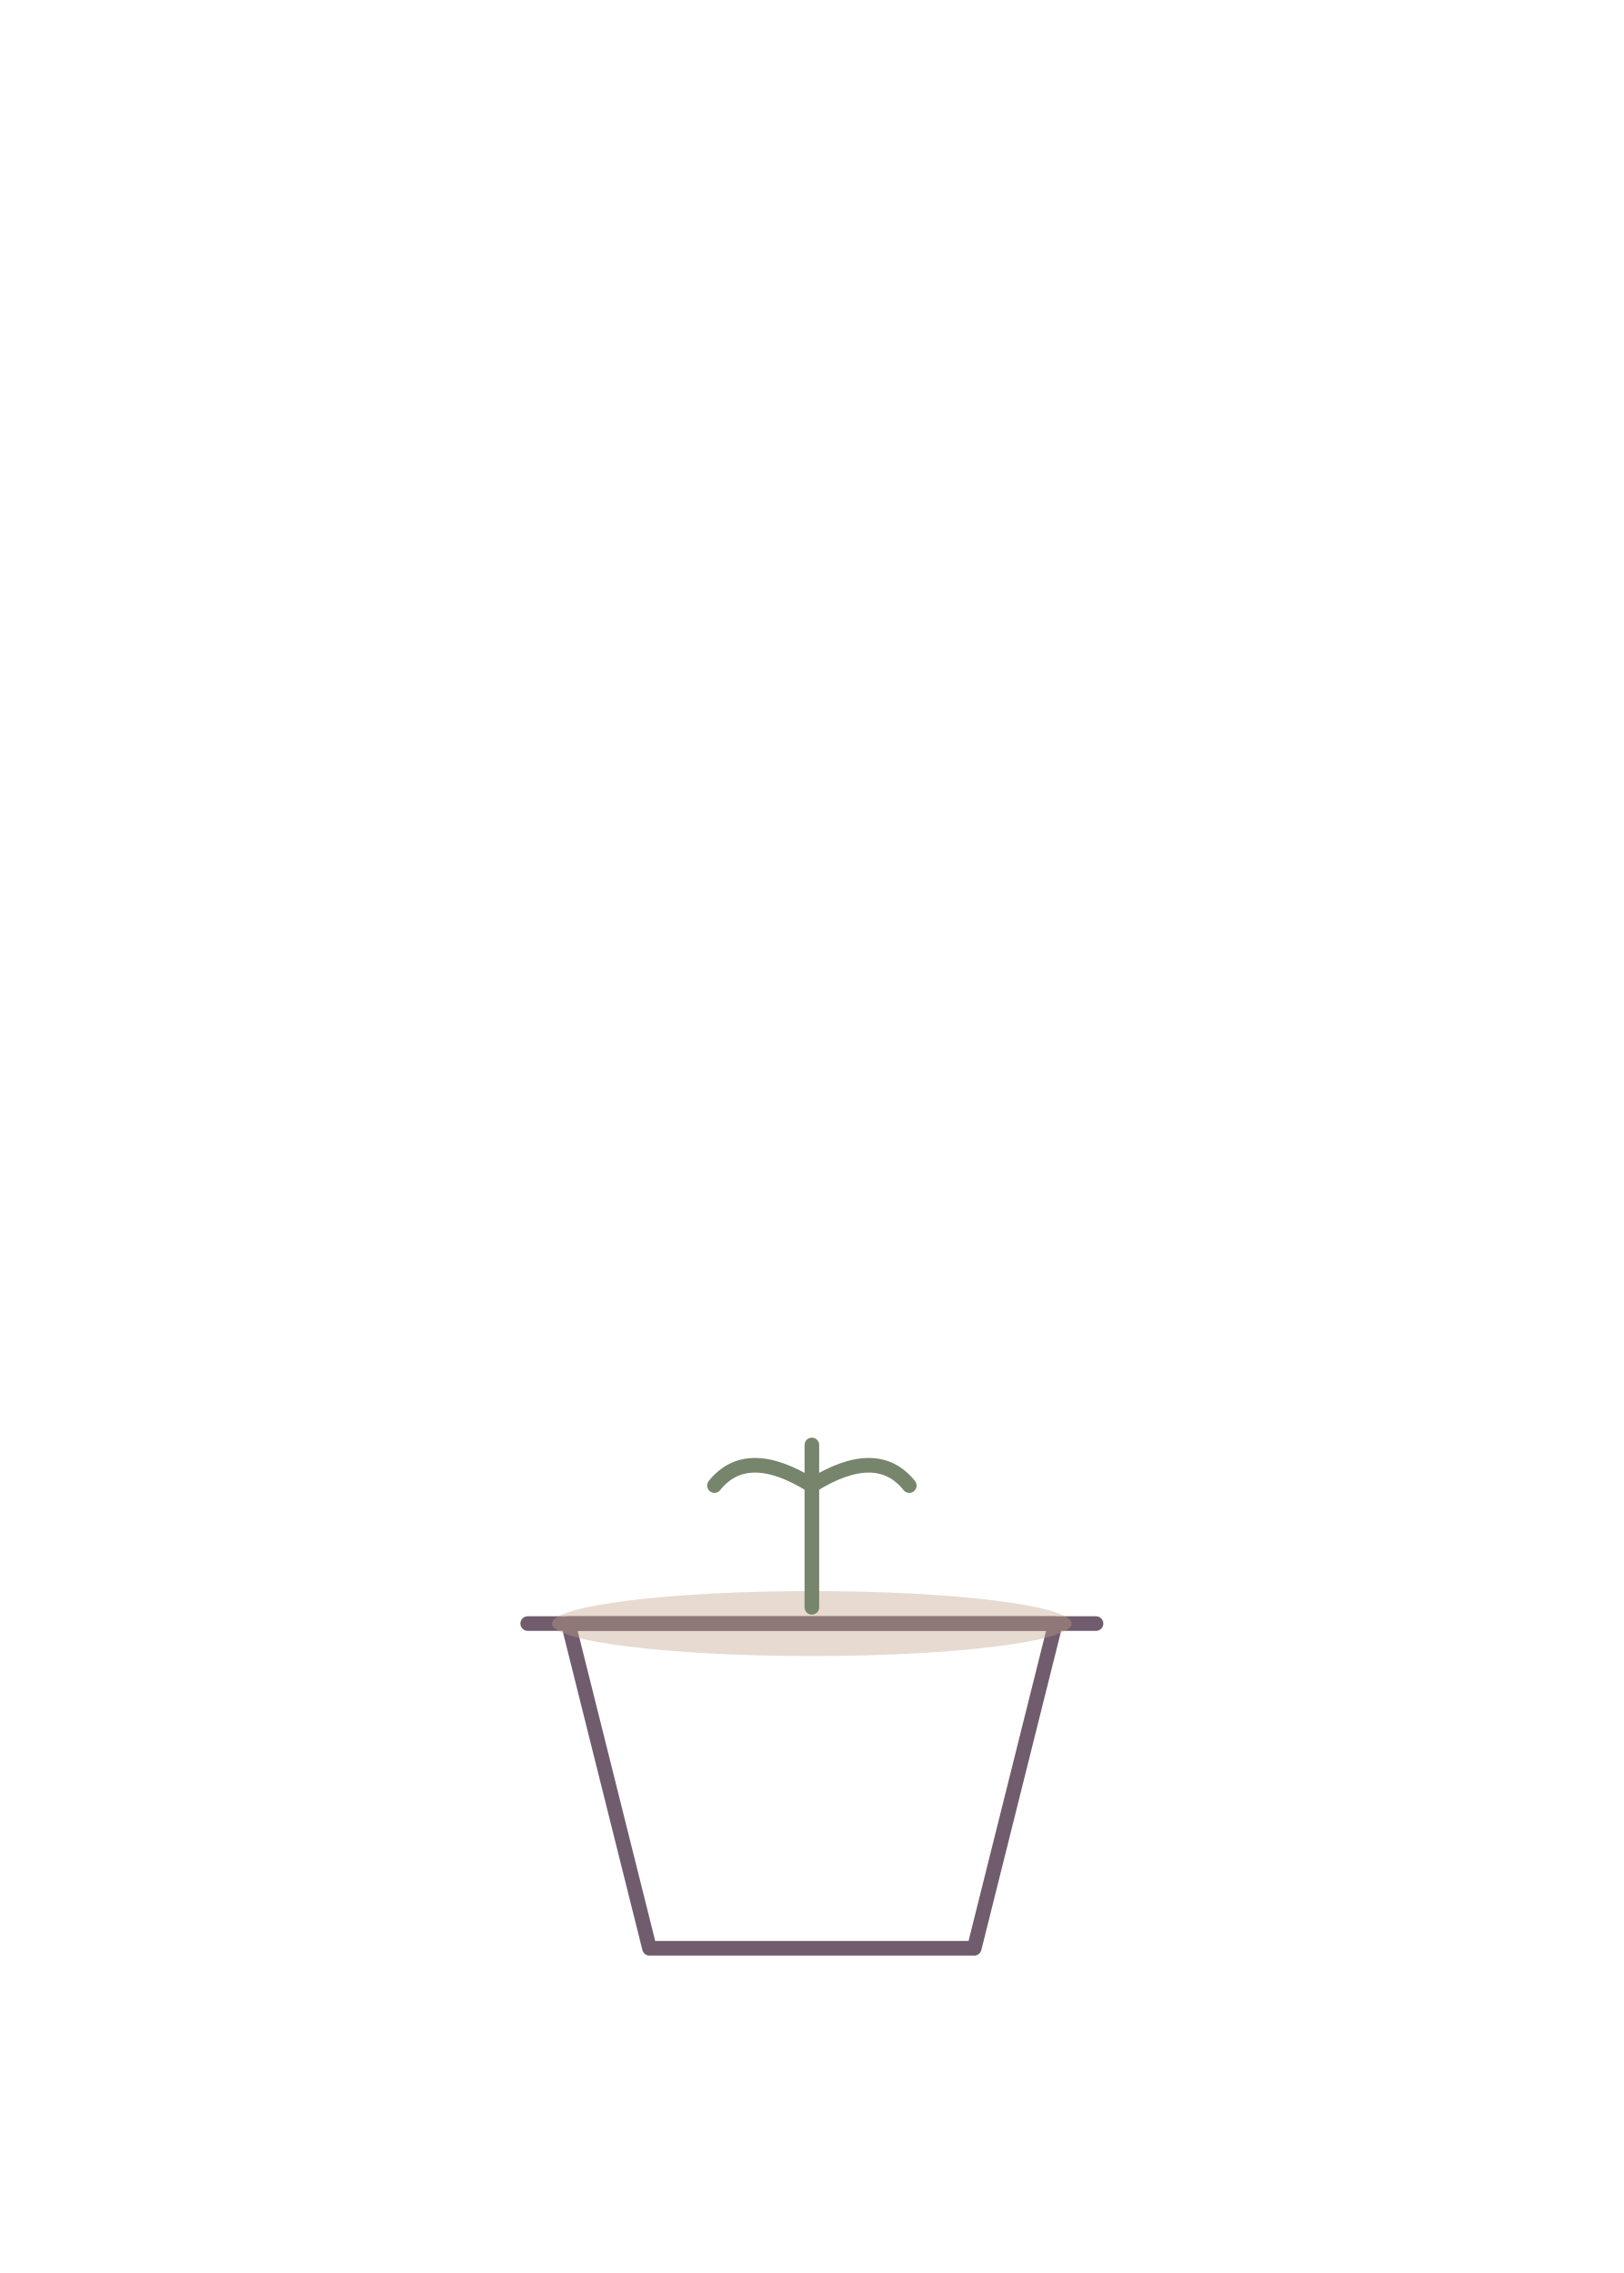
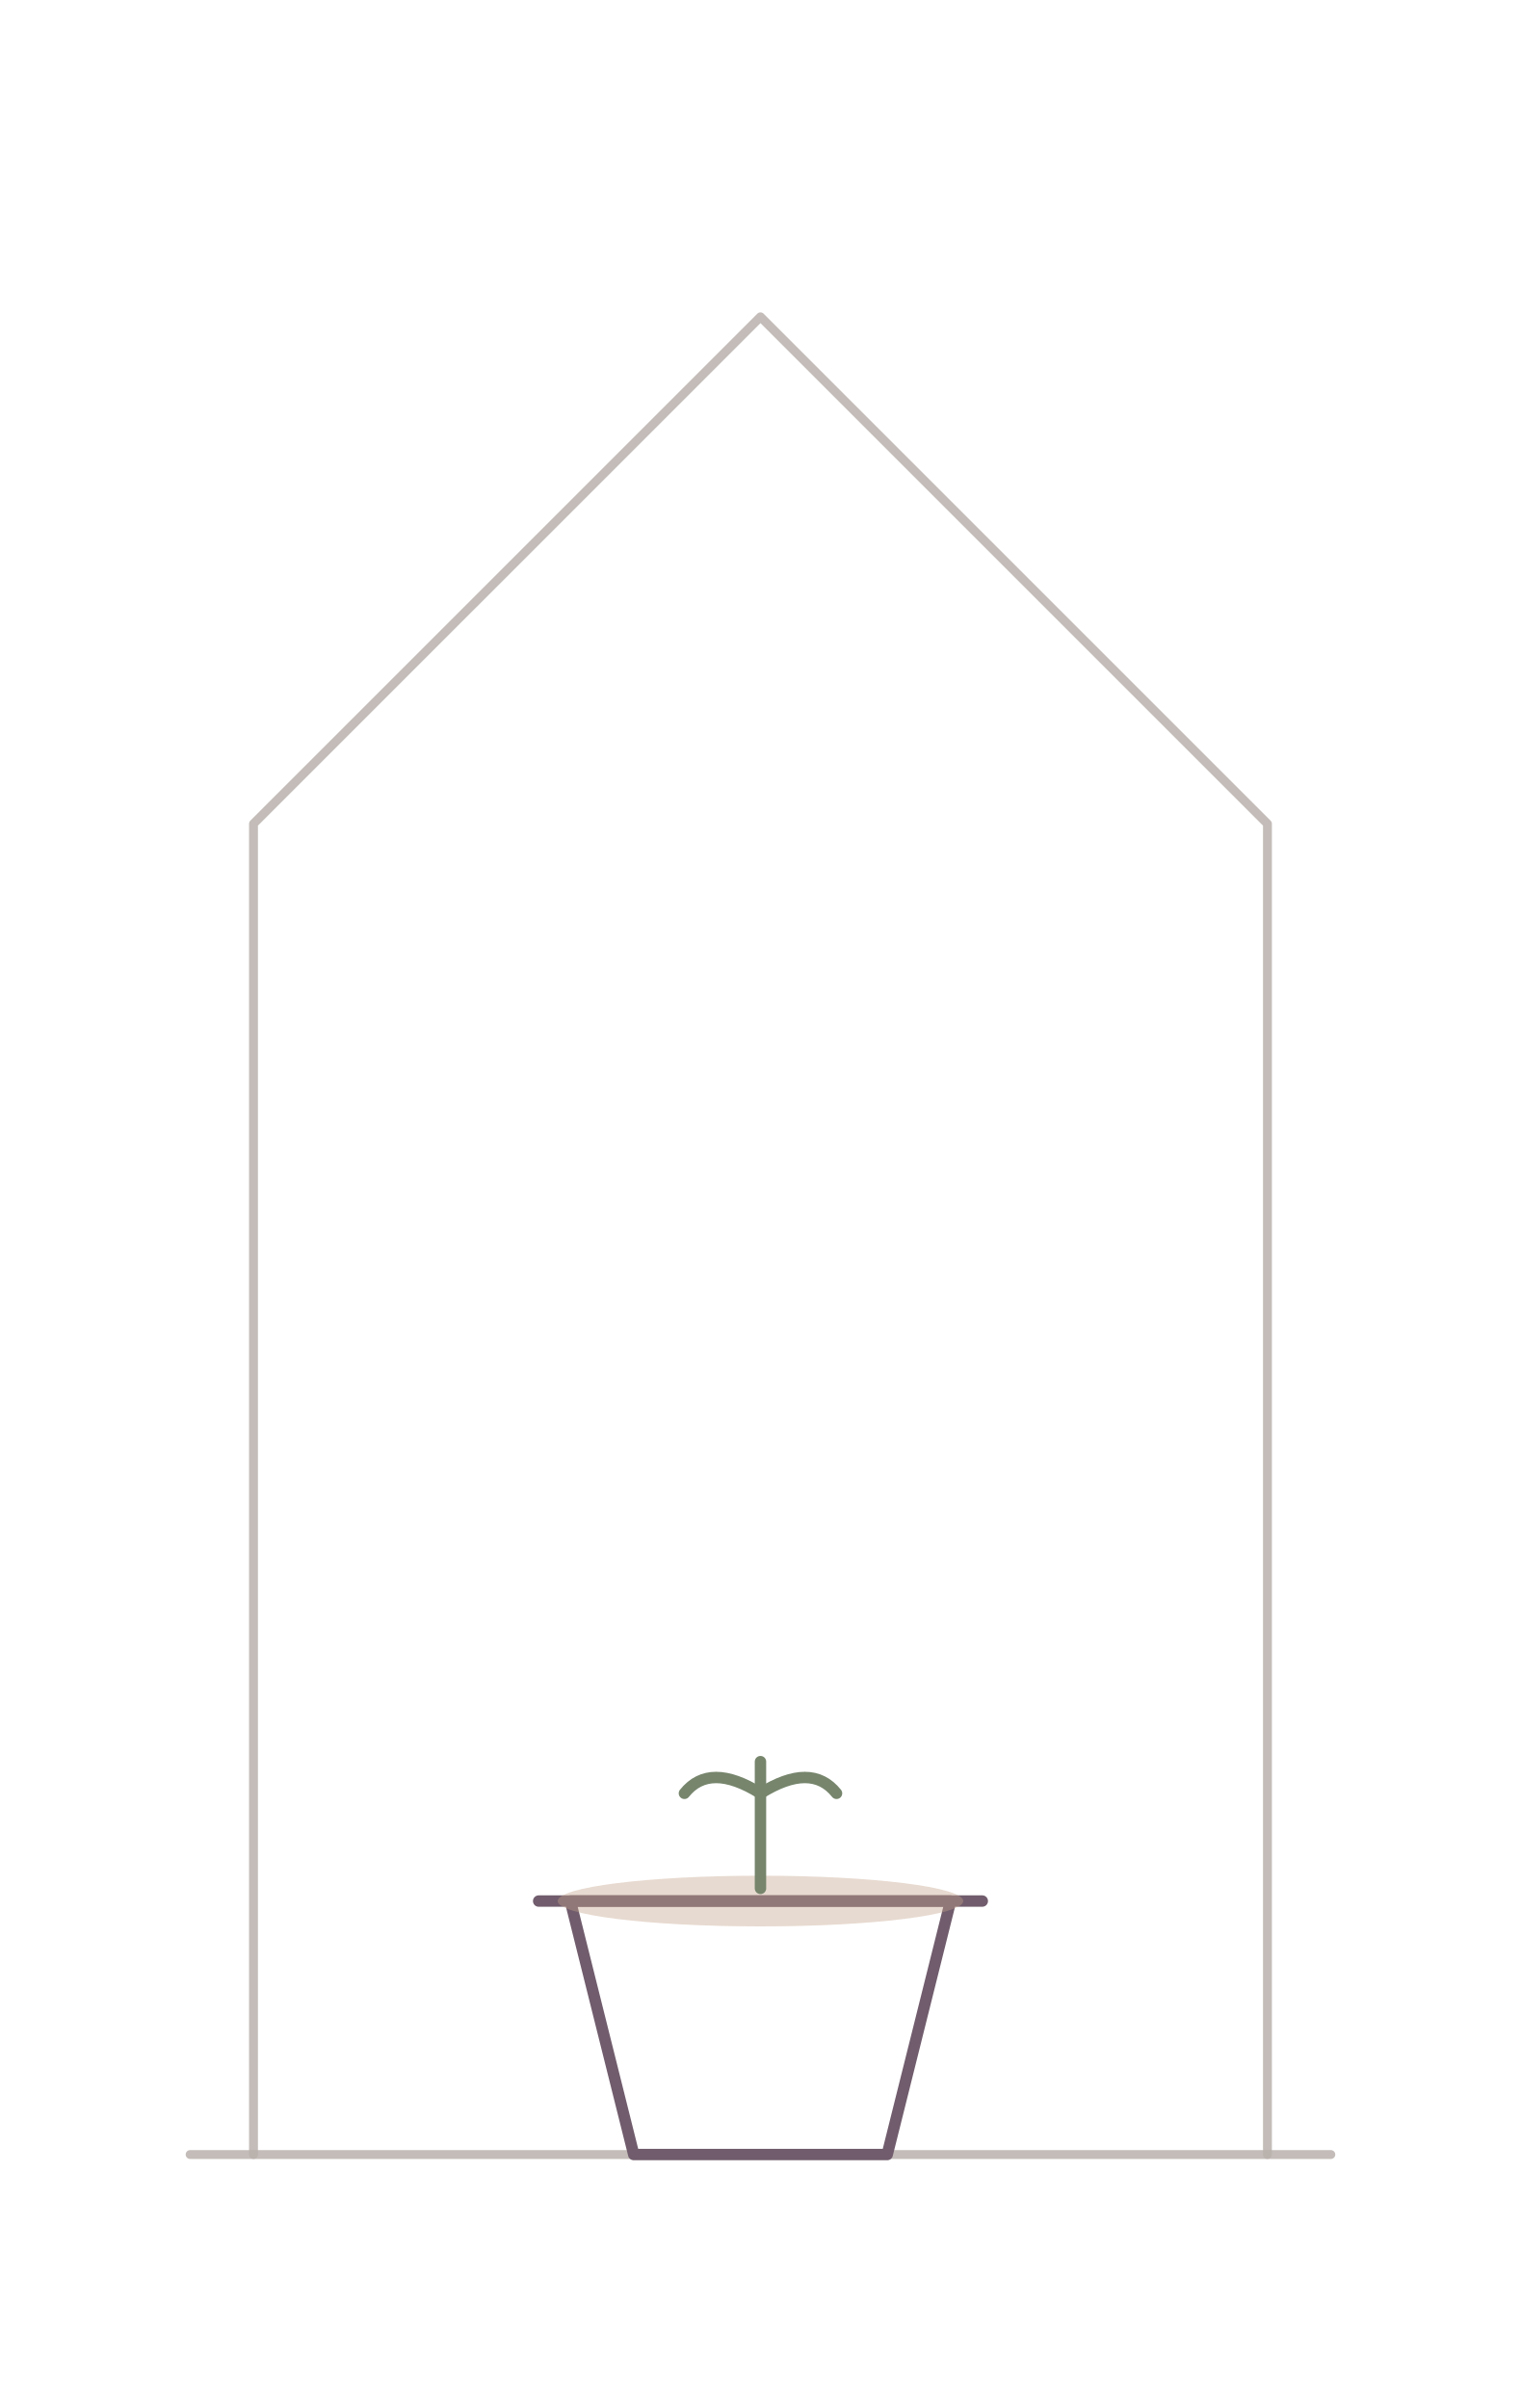
- <svg xmlns="http://www.w3.org/2000/svg" width="200" height="280" viewBox="0 0 200 280">
+ <svg xmlns="http://www.w3.org/2000/svg" width="240" height="380" viewBox="0 0 240 380">
  <g>
+     <path d="M 40 340 L 40 130 L 120 50 L 200 130 L 200 340" fill="none" stroke="#B8B0AB" stroke-width="1.4" stroke-linecap="round" stroke-linejoin="round" opacity="0.85" />
+     <line x1="30" y1="340" x2="210" y2="340" stroke="#B8B0AB" stroke-width="1.4" stroke-linecap="round" opacity="0.85" />
+   </g>
+   <g transform="translate(20, 100)">
    <path d="M 70 200 L 80 240 L 120 240 L 130 200 Z" fill="none" stroke="#705C6C" stroke-width="1.8" stroke-linecap="round" stroke-linejoin="round" />
    <line x1="65" y1="200" x2="135" y2="200" stroke="#705C6C" stroke-width="1.8" stroke-linecap="round" />
    <ellipse cx="100" cy="200" rx="32" ry="4" fill="#C4A28A" opacity="0.4" />
    <path d="M 100 198 Q 100 188 100 178" fill="none" stroke="#76856C" stroke-width="1.8" stroke-linecap="round" stroke-linejoin="round" />
    <path d="M 100 183 Q 92 178 88 183" fill="none" stroke="#76856C" stroke-width="1.8" stroke-linecap="round" stroke-linejoin="round" />
    <path d="M 100 183 Q 108 178 112 183" fill="none" stroke="#76856C" stroke-width="1.8" stroke-linecap="round" stroke-linejoin="round" />
  </g>
</svg>
